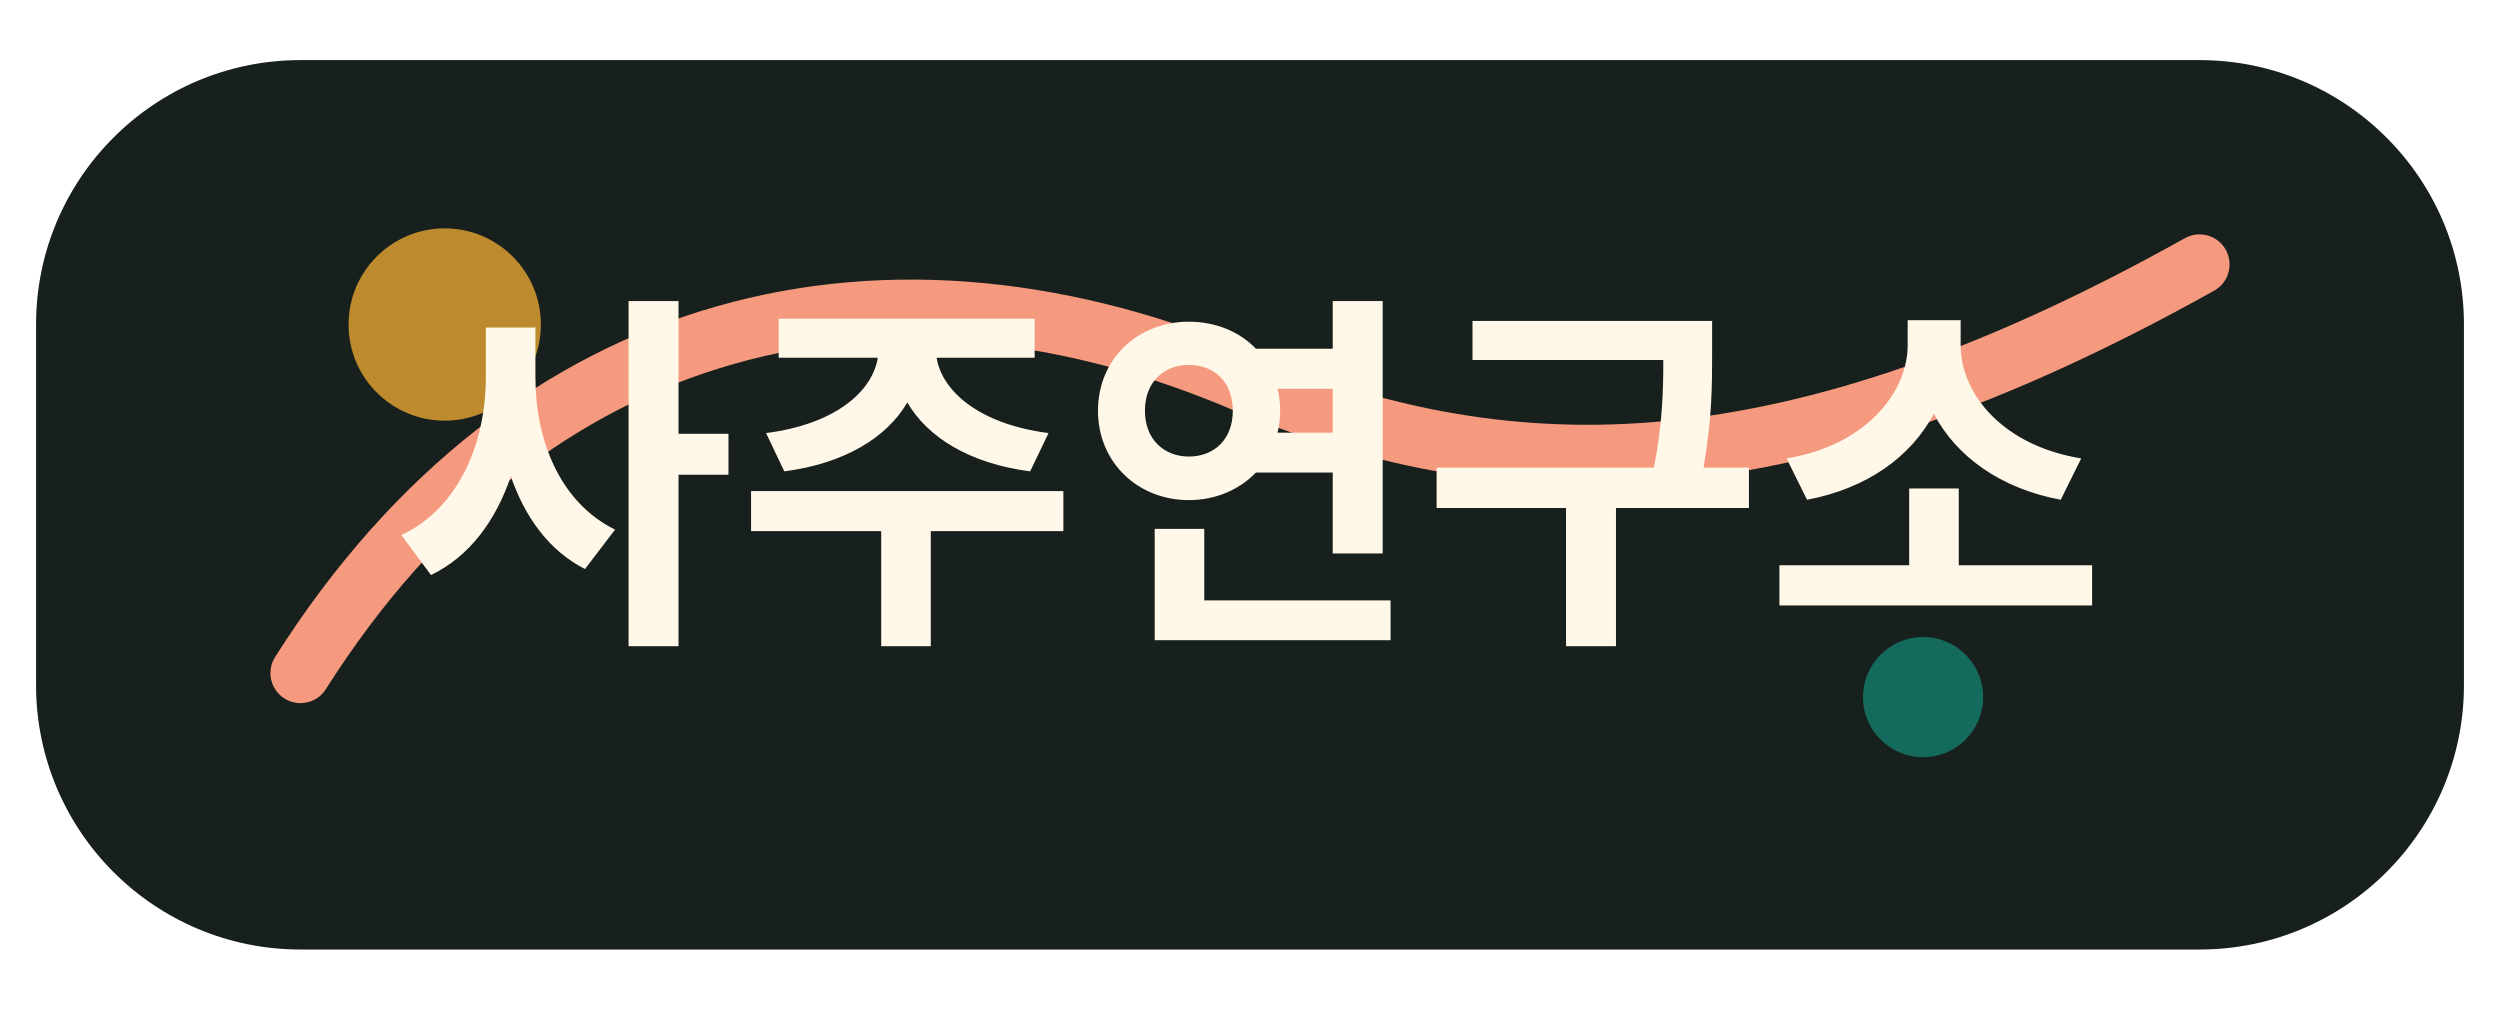
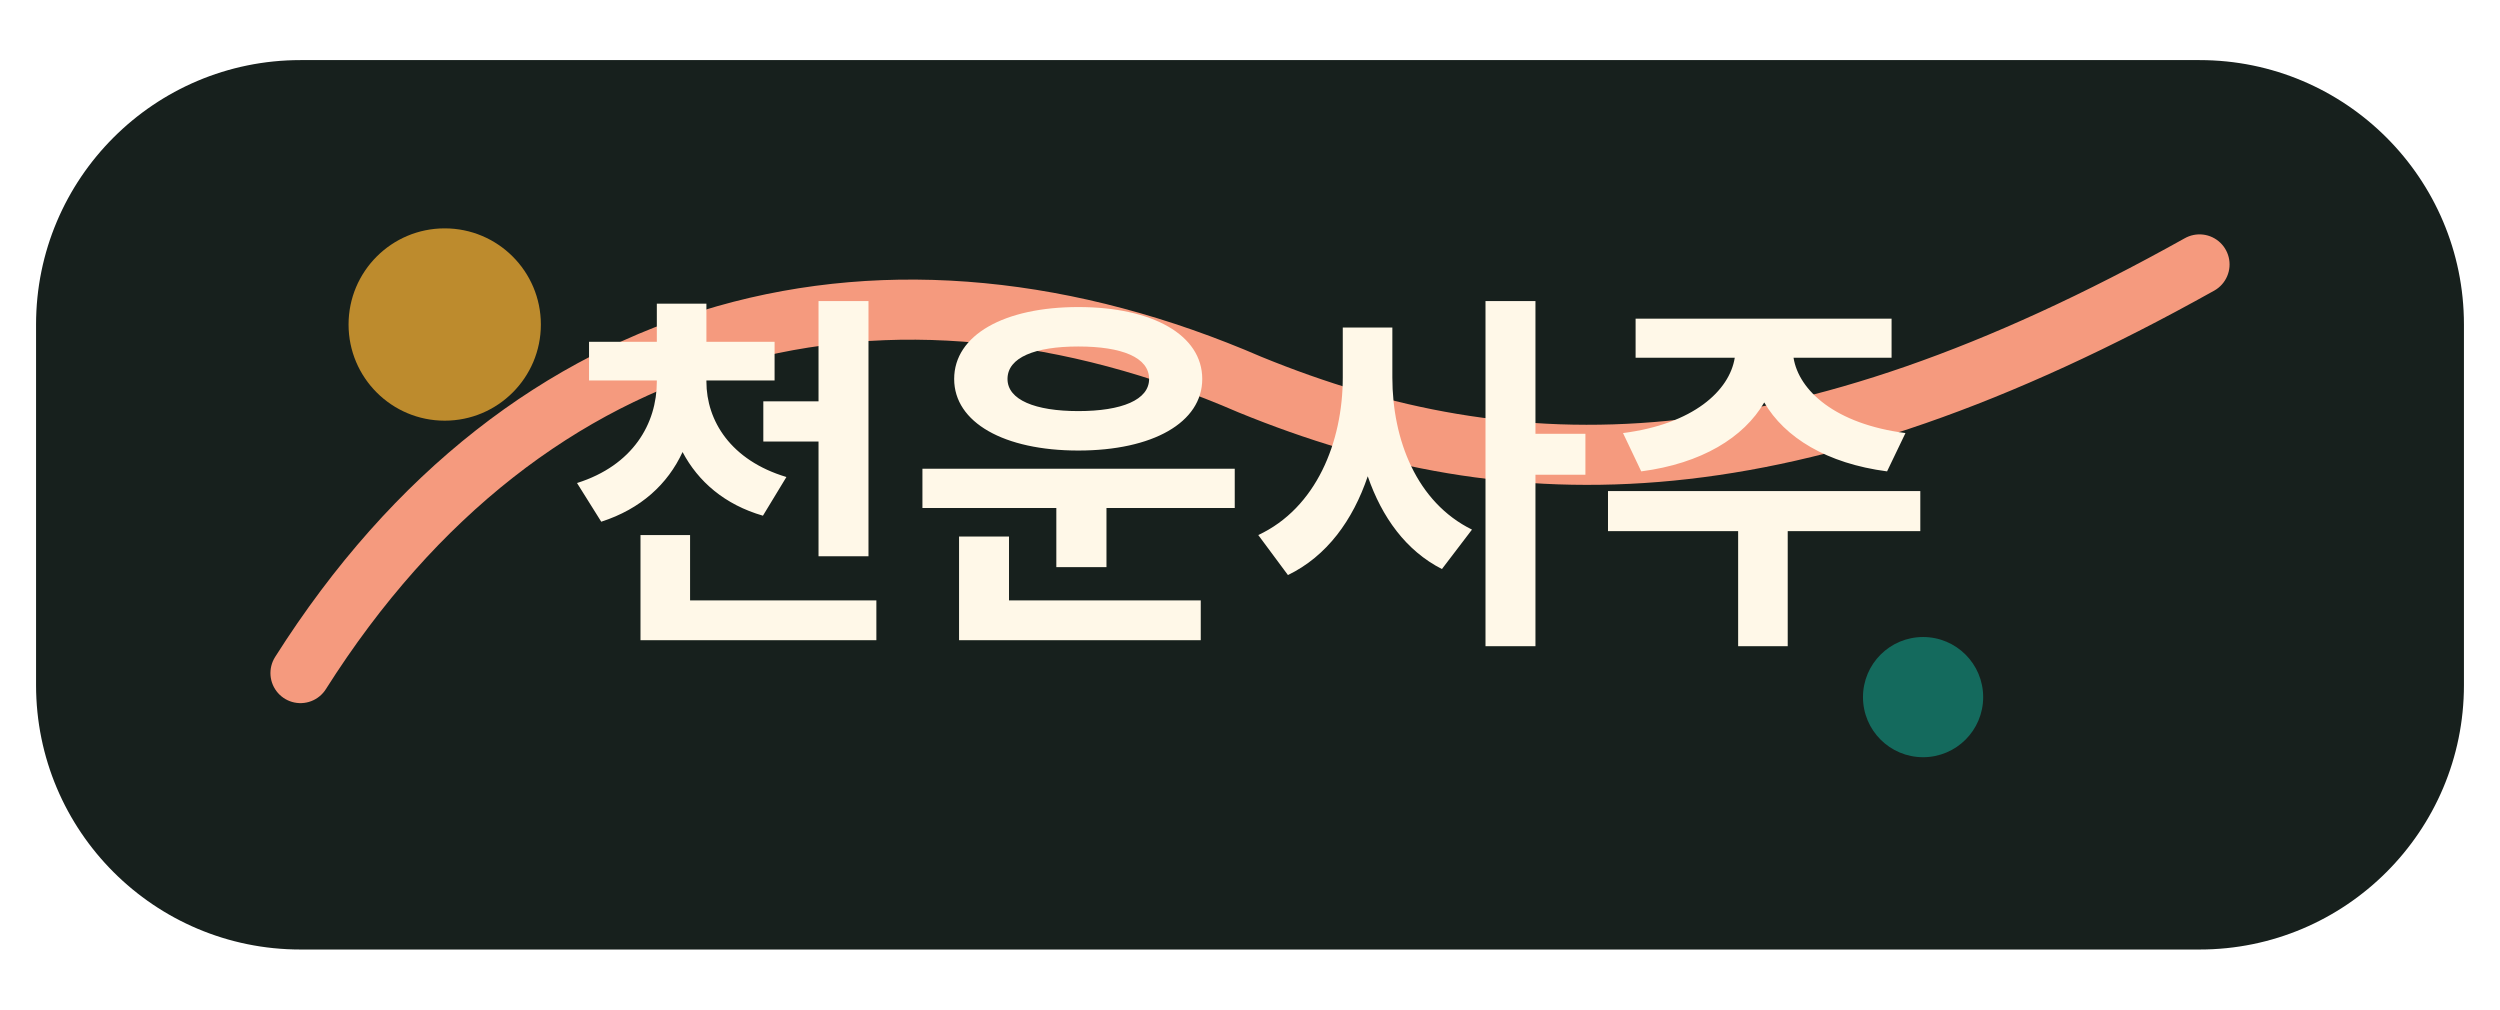
<svg xmlns="http://www.w3.org/2000/svg" viewBox="0 0 208 84" fill="none">
  <rect x="3" y="5" width="202" height="74" rx="22" fill="#17201D" />
  <path d="M25 56c19-30 49-37 79-24 22 9 45 9 79-10" stroke="#F59A7E" stroke-width="5" stroke-linecap="round" />
  <circle cx="37" cy="27" r="8" fill="#BD8B2D" />
  <circle cx="160" cy="58" r="5" fill="#146A5D" />
-   <text x="104" y="51" fill="#FFF8E8" font-size="31" font-weight="900" text-anchor="middle" font-family="Pretendard, Noto Sans KR, sans-serif">사주연구소</text>
+   <text x="104" y="51" fill="#FFF8E8" font-size="31" font-weight="900" text-anchor="middle" font-family="Pretendard, Noto Sans KR, sans-serif">천운사주</text>
</svg>
